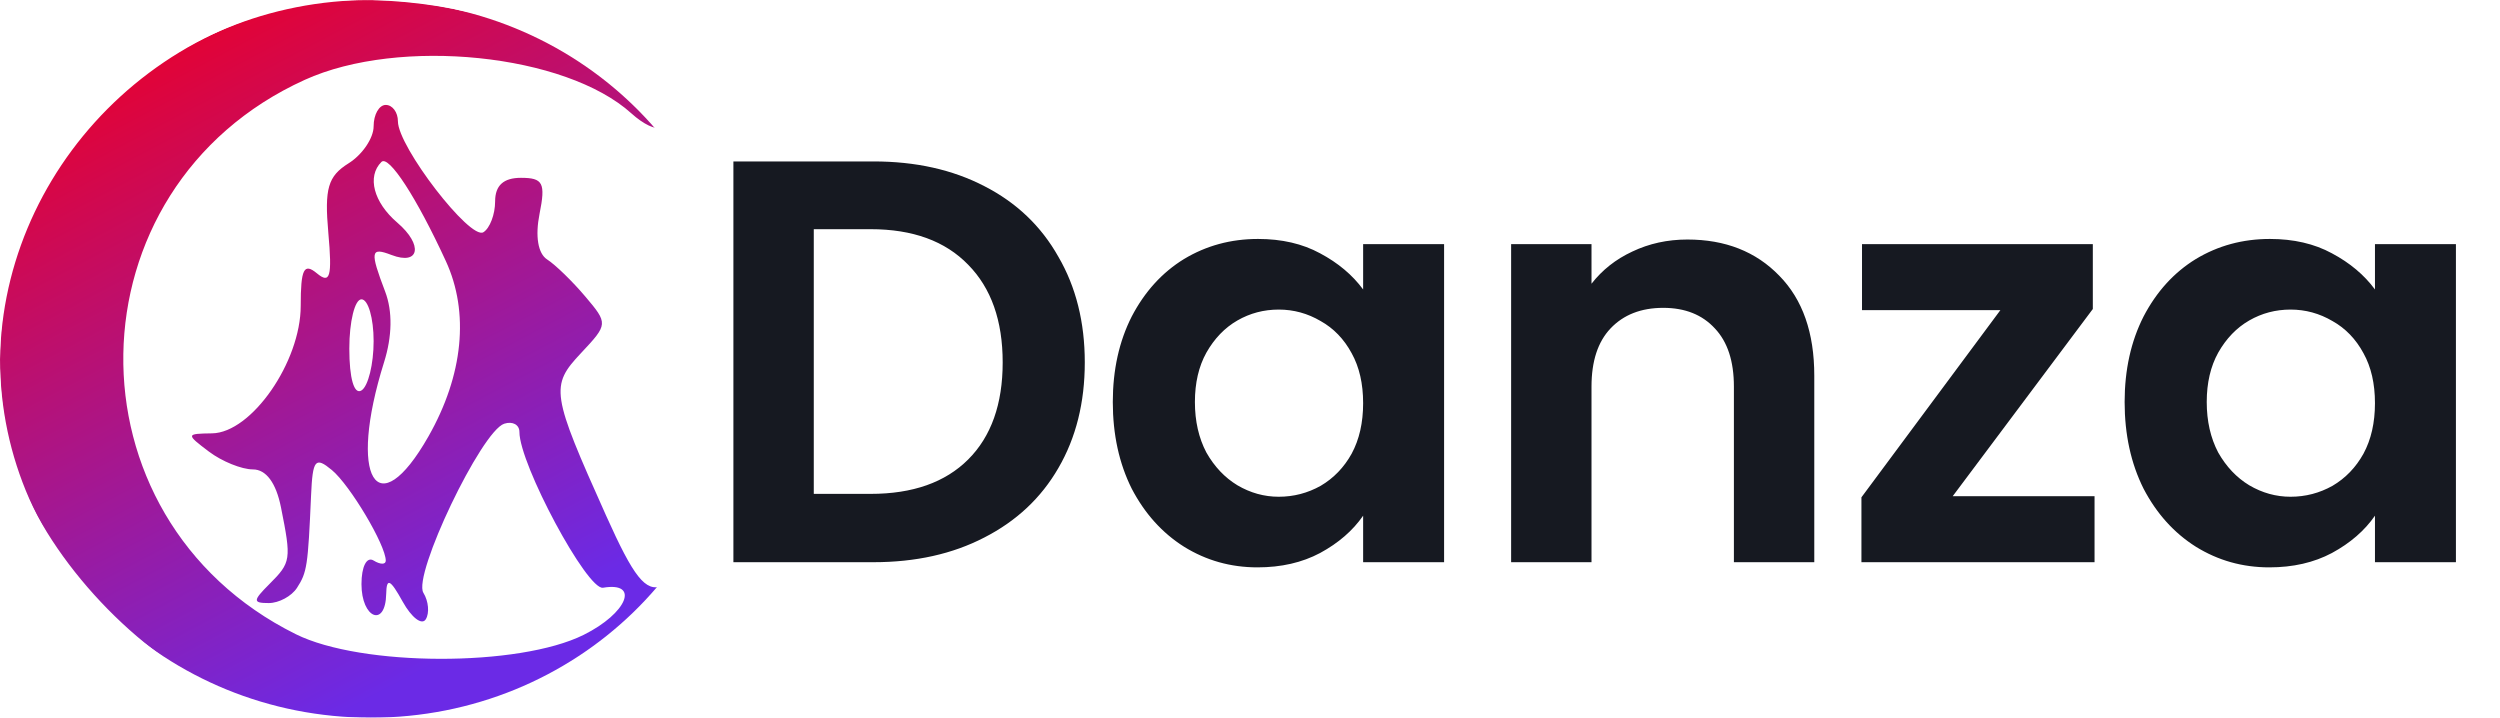
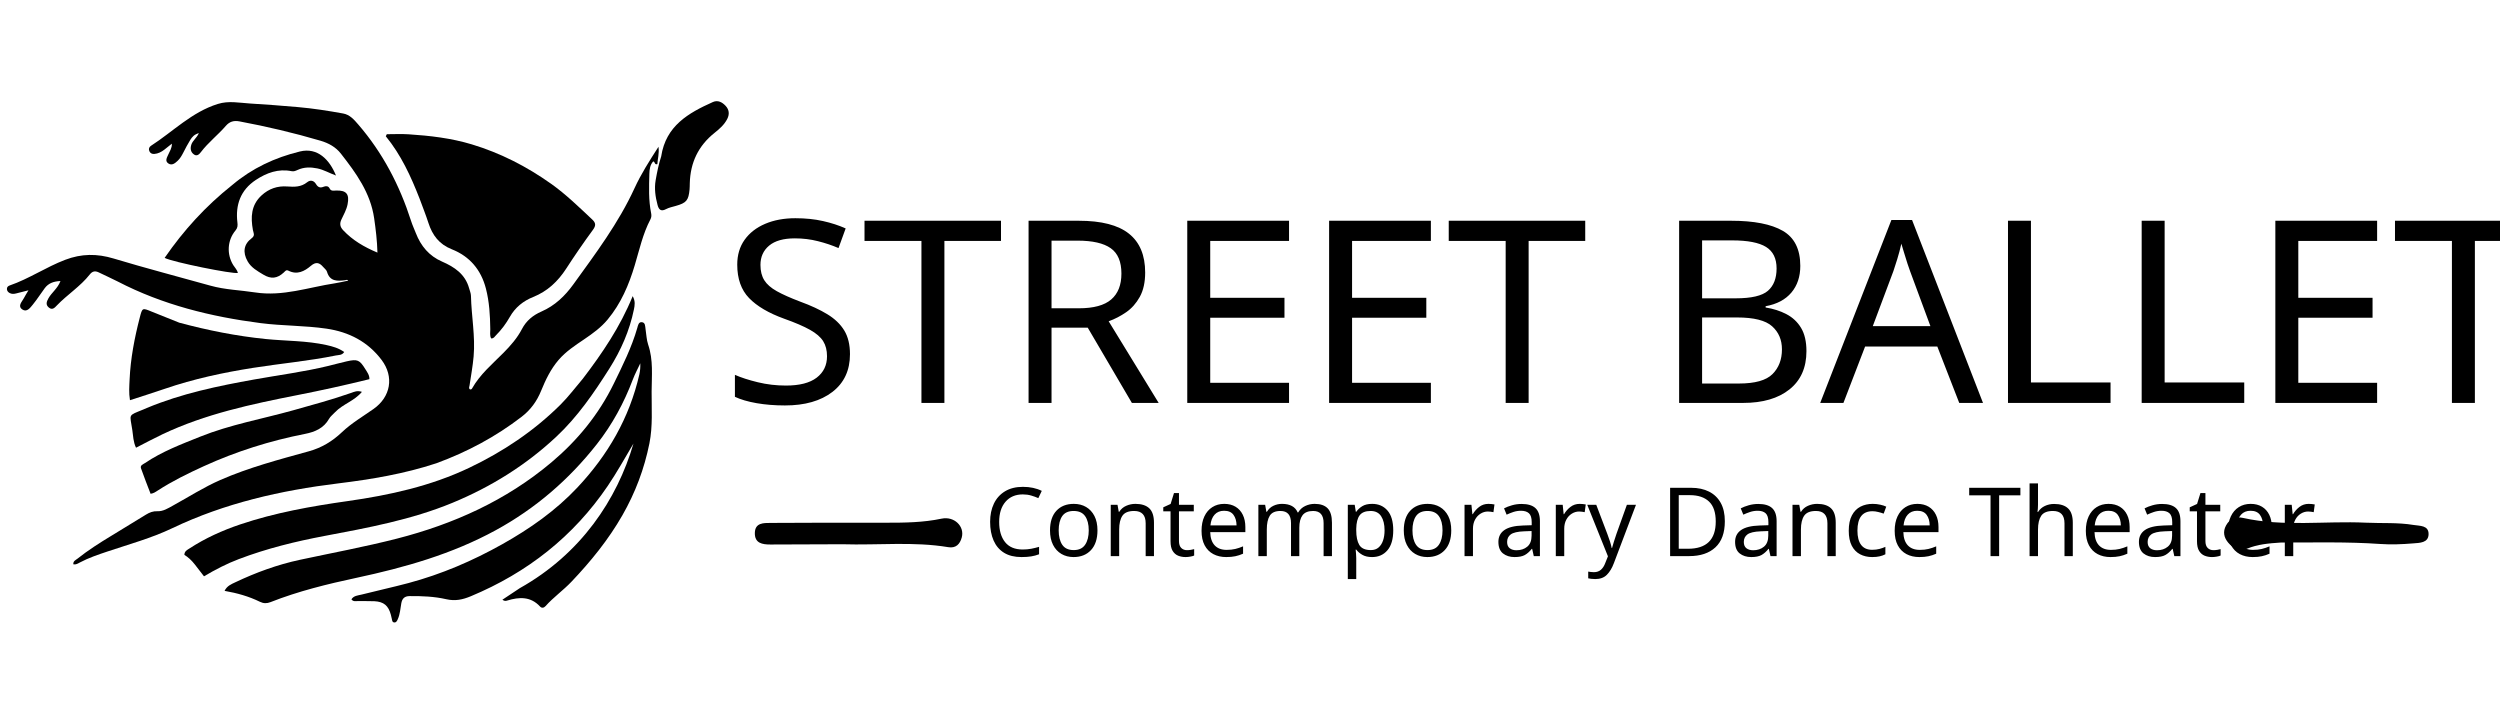
- <svg xmlns="http://www.w3.org/2000/svg" width="209" height="60" viewBox="0 0 209 60" fill="none">
-   <mask id="mask0_107_48" style="mask-type:alpha" maskUnits="userSpaceOnUse" x="0" y="0" width="62" height="60">
-     <ellipse cx="31" cy="30" rx="31" ry="30" fill="#D9D9D9" />
-   </mask>
-   <g mask="url(#mask0_107_48)">
-     <path fill-rule="evenodd" clip-rule="evenodd" d="M23.855 0.676C6.788 4.963 -3.579 22.201 1.142 38.442C3.188 45.477 10.114 53.496 17.413 57.279C21.81 59.557 23.919 59.973 31.235 59.999C38.239 60.023 40.762 59.588 44.605 57.691C49.414 55.318 58.613 47.891 55.363 49.005C53.955 49.489 52.99 48.275 50.669 43.103C46.074 32.86 45.984 32.274 48.573 29.518C50.843 27.101 50.847 27.052 48.922 24.779C47.854 23.517 46.422 22.126 45.74 21.69C44.975 21.198 44.733 19.745 45.105 17.881C45.623 15.295 45.402 14.866 43.55 14.866C42.091 14.866 41.392 15.505 41.392 16.838C41.392 17.922 40.95 19.082 40.411 19.415C39.304 20.099 33.266 12.262 33.266 10.143C33.266 9.388 32.809 8.772 32.25 8.772C31.692 8.772 31.235 9.576 31.235 10.559C31.235 11.542 30.292 12.934 29.14 13.654C27.416 14.731 27.117 15.758 27.449 19.47C27.777 23.141 27.601 23.769 26.497 22.853C25.407 21.948 25.14 22.48 25.14 25.564C25.14 30.261 21.024 36.181 17.725 36.228C15.542 36.26 15.536 36.294 17.463 37.752C18.547 38.572 20.204 39.243 21.145 39.243C22.248 39.243 23.081 40.37 23.49 42.417C24.366 46.797 24.333 47.015 22.529 48.82C21.131 50.218 21.123 50.416 22.469 50.416C23.313 50.416 24.375 49.845 24.827 49.146C25.668 47.847 25.746 47.335 26.006 41.404C26.137 38.416 26.359 38.147 27.747 39.299C29.268 40.562 32.25 45.575 32.25 46.87C32.25 47.21 31.793 47.206 31.235 46.861C30.659 46.504 30.219 47.359 30.219 48.832C30.219 51.702 32.229 52.501 32.286 49.654C32.314 48.269 32.619 48.411 33.665 50.299C34.404 51.632 35.271 52.295 35.594 51.774C35.916 51.253 35.827 50.257 35.397 49.561C34.485 48.086 40.241 36.041 42.154 35.422C42.852 35.196 43.423 35.505 43.423 36.109C43.423 38.806 49.087 49.361 50.414 49.135C53.522 48.608 52.428 51.27 48.795 53.074C43.371 55.77 30.212 55.739 24.731 53.019C5.157 43.308 5.602 15.7 25.478 6.675C33.403 3.077 47.287 4.504 52.788 9.482C53.789 10.388 54.847 10.892 55.137 10.6C55.96 9.777 48.987 4.81 43.776 2.504C38.363 0.11 29.388 -0.714 23.855 0.676ZM37.269 21.818C39.252 26.117 38.732 31.364 35.818 36.485C31.508 44.06 29.063 39.977 32.106 30.287C32.792 28.102 32.825 26.026 32.2 24.38C30.913 20.997 30.974 20.642 32.726 21.315C35.079 22.218 35.393 20.478 33.214 18.612C31.232 16.915 30.666 14.757 31.885 13.54C32.497 12.927 34.812 16.485 37.269 21.818ZM31.235 28.518C31.235 30.441 30.778 32.296 30.219 32.641C29.605 33.02 29.203 31.635 29.203 29.146C29.203 26.879 29.66 25.023 30.219 25.023C30.778 25.023 31.235 26.596 31.235 28.518Z" fill="url(#paint0_linear_107_48)" />
+ <svg xmlns="http://www.w3.org/2000/svg" width="100%" height="100%" viewBox="0 0 209 60" version="1.1" xml:space="preserve" style="fill-rule:evenodd;clip-rule:evenodd;stroke-linejoin:round;stroke-miterlimit:2;">
+   <g transform="matrix(0.102641,0,0,0.102641,-18.9321,-11.8746)">
+     <path d="M539.87,493.013C513.611,501.671 486.914,506.1 459.936,509.411C413.149,515.152 367.651,525.413 324.688,545.939C307.97,553.927 289.789,558.919 272.126,564.835C264.368,567.433 256.671,570.024 249.433,573.857C247.848,574.696 246.324,575.742 244.18,575.326C243.921,572.618 246.093,571.89 247.506,570.762C256.117,563.891 265.395,557.997 274.804,552.294C284.344,546.511 293.843,540.661 303.36,534.839C306.225,533.086 309.081,531.919 312.702,532.075C317.301,532.272 321.303,529.69 325.23,527.535C338.072,520.49 350.403,512.539 363.888,506.638C387.18,496.446 411.672,490.002 436.054,483.25C446.488,480.361 455.169,475.095 462.955,467.705C470.707,460.347 479.991,454.914 488.703,448.783C502.647,438.97 505.613,422.577 495.243,408.832C484.03,393.971 468.649,386.057 450.405,383.382C432.595,380.77 414.525,381.163 396.7,378.862C356.14,373.626 316.852,363.934 280.275,344.949C275.252,342.342 270.039,340.102 264.961,337.596C261.996,336.134 259.731,336.495 257.586,339.221C249.905,348.986 239.241,355.62 230.715,364.523C229.118,366.191 227.145,368.551 224.31,366.255C221.463,363.949 222.347,361.472 223.871,358.721C226.52,353.941 231.39,350.734 233.711,344.575C228.141,344.836 223.915,346.338 220.865,350.444C217.591,354.852 214.662,359.533 211.19,363.773C209.088,366.34 206.336,370.289 202.648,367.752C198.562,364.943 202.309,361.563 203.837,358.635C204.823,356.746 205.984,354.947 207.636,352.139C203.62,353.157 200.638,353.894 197.668,354.673C195.841,355.152 194.036,355.29 192.319,354.367C191.091,353.706 190.209,352.696 190.086,351.251C189.951,349.676 190.942,348.685 192.251,348.234C208.055,342.794 221.938,333.249 237.552,327.298C250.794,322.251 263.451,322.165 276.988,326.249C303.114,334.132 329.545,340.998 355.829,348.359C367.766,351.702 380.137,351.994 392.276,353.872C414.727,357.345 435.763,349.68 457.358,346.413C460.936,345.872 464.461,344.981 468.038,344.246C467.363,343.16 466.327,343.83 465.491,343.931C459.125,344.702 453.091,345.037 450.768,336.996C450.345,335.532 448.746,334.403 447.673,333.134C444.641,329.546 441.76,328.705 437.654,332.206C432.461,336.634 426.503,339.799 419.364,336.154C417.476,335.19 416.708,336.608 415.623,337.61C410.218,342.599 405.187,343.166 398.888,339.343C394.063,336.414 389.051,333.717 386.099,328.483C381.997,321.21 382.901,314.585 389.485,309.68C392.47,307.457 390.838,305.258 390.437,303.027C388.559,292.576 388.907,282.76 397.438,274.884C403.42,269.359 410.46,266.961 418.494,267.57C424.238,268.006 429.728,268.067 434.608,264.133C437.262,261.994 440.085,262.7 441.841,265.634C443.403,268.241 445.202,268.956 448.04,267.793C449.804,267.07 451.871,267.067 452.865,269.089C454.072,271.542 456.012,270.959 457.992,270.884C466.569,270.557 469.212,273.728 467.551,282.105C466.66,286.598 464.376,290.503 462.488,294.57C460.971,297.84 461.374,300.439 463.913,303.156C471.582,311.361 480.944,316.836 491.867,321.438C491.614,311.647 490.5,302.548 489.189,293.443C486.209,272.756 474.445,256.602 462.086,240.802C457.893,235.442 452.153,232.273 445.486,230.306C423.741,223.891 401.722,218.725 379.447,214.553C374.854,213.693 371.418,214.696 368.356,218.24C361.932,225.673 354.042,231.72 348.062,239.603C346.774,241.301 344.93,243.168 342.568,241.591C339.74,239.702 339.256,236.796 340.257,233.597C341.318,230.207 344.579,228.214 346.43,224.122C342.653,225.147 340.883,227.329 339.456,229.599C337.335,232.974 335.524,236.552 333.689,240.099C332.455,242.484 331.139,244.792 329.169,246.643C327.047,248.637 324.533,250.73 321.684,248.901C318.408,246.798 320.557,243.873 321.624,241.33C322.69,238.788 324.508,236.51 324.436,232.713C322.079,234.592 320.209,236.127 318.291,237.601C315.878,239.456 313.231,240.849 310.138,241.077C308.337,241.21 306.821,240.516 306.079,238.774C305.315,236.981 305.94,235.393 307.473,234.405C325.434,222.824 340.656,206.988 361.84,200.367C370.757,197.58 379.341,199.462 388.062,199.992C401.176,200.788 414.282,201.783 427.37,202.936C439.64,204.018 451.81,205.933 463.927,208.13C469.37,209.117 472.745,213.046 476.182,217.021C496.221,240.192 510.004,266.75 519.314,295.788C520.379,299.11 521.88,302.292 523.146,305.552C527.239,316.096 533.942,324.168 544.546,328.768C554.61,333.134 563.339,338.984 566.511,350.399C567.089,352.479 567.995,354.575 568.042,356.68C568.414,373.139 571.646,389.49 570.209,405.994C569.519,413.92 568.049,421.779 566.885,429.661C566.72,430.779 566.002,431.887 567.195,432.814C567.982,433.045 568.586,432.721 568.919,432.127C575.401,420.58 585.475,412.19 594.601,402.985C600.38,397.155 605.736,391.041 609.551,383.721C613.095,376.92 618.499,372.464 625.547,369.385C636.324,364.676 644.546,356.854 651.446,347.294C669.59,322.159 688.261,297.337 701.253,269C706.549,257.449 713.275,246.903 720.785,235.237C721.513,240.859 720.037,245.151 719.865,249.378C717.257,250.096 718.224,247.326 716.455,247.17C713.952,249.92 713.451,253.53 713.355,257.142C713.069,267.959 712.622,278.798 714.819,289.501C715.176,291.238 714.992,292.874 714.212,294.357C708.03,306.116 705.238,319.035 701.484,331.612C696.677,347.715 690.221,362.917 679.331,375.989C673.914,382.49 667.214,387.326 660.301,392.014C652.87,397.053 645.347,401.929 639.376,408.897C632.965,416.379 628.823,425.056 625.182,433.991C621.699,442.539 616.649,449.52 609.237,455.217C588.179,471.4 565.105,483.744 539.87,493.013Z" style="fill-rule:nonzero;" />
+     <path d="M607.812,594.744C657.681,566.775 687.03,522.538 700.404,476.965C693.318,488.874 686.938,500.437 679.51,511.388C651.463,552.742 613.896,582.136 567.955,601.314C561.276,604.102 555.235,605.424 547.851,603.729C538.177,601.507 528.096,601.109 518.072,601.202C513.906,601.241 512.029,603.217 511.317,606.994C510.489,611.395 510.333,615.951 508.403,620.103C507.844,621.307 507.286,622.725 505.687,622.674C503.922,622.617 503.859,621.052 503.582,619.757C503.338,618.617 503.09,617.476 502.785,616.351C500.782,608.947 497.016,605.758 489.372,605.377C484.884,605.153 480.376,605.374 475.88,605.262C474.168,605.219 472.183,605.897 470.684,603.846C472.572,600.772 475.987,600.723 478.835,599.996C491.578,596.745 504.449,593.985 517.15,590.581C543.988,583.388 569.337,572.535 593.558,558.937C616.045,546.312 636.937,531.689 654.711,512.782C679.525,486.385 697.104,456.112 705.202,420.614C705.859,417.736 706.068,414.757 705.96,411.607C703.909,416.02 701.575,420.325 699.858,424.864C692.676,443.844 683.143,461.468 670.576,477.452C647.843,506.362 620.608,529.857 588.249,547.537C552.625,567 514.195,577.883 474.825,586.315C451.068,591.404 427.455,597.177 404.768,606.117C401.786,607.292 399.112,607.287 396.16,605.84C387.172,601.433 377.595,598.72 367.356,596.948C369.35,592.846 372.892,591.487 376.042,589.988C392.934,581.951 410.426,575.582 428.761,571.642C455.115,565.981 481.665,561.076 507.758,554.391C553.917,542.563 596.711,523.304 633.498,492.349C654.743,474.472 672.067,453.336 684.337,428.232C691.579,413.414 698.944,398.671 703.53,382.733C704.092,380.779 704.526,377.823 707.232,378.101C710.164,378.402 709.869,381.452 710.234,383.672C710.935,387.926 711.001,392.39 712.376,396.409C716.66,408.921 715.265,421.78 715.189,434.523C715.106,448.625 716.21,462.768 713.393,476.809C709.229,497.566 701.886,517.04 691.372,535.397C679.956,555.331 665.597,573.006 649.839,589.562C643.201,596.536 635.212,602.148 628.765,609.378C627.472,610.827 625.708,611.196 624.361,609.738C616.654,601.392 607.413,601.843 597.656,604.809C596.563,605.141 595.398,605.504 593.643,604.159C598.395,600.995 602.948,597.964 607.812,594.744Z" style="fill-rule:nonzero;" />
+     <path d="M526.257,277.634C519.113,259.296 511.081,241.852 498.68,226.678C498.956,226.119 499.232,225.561 499.508,225.002C505.375,225.002 511.262,224.685 517.104,225.061C534.556,226.186 551.904,228.194 568.727,233.275C592.045,240.318 613.392,251.258 633.274,265.355C645.451,273.99 655.992,284.354 666.813,294.473C669.748,297.219 669.96,299.385 667.394,302.884C659.82,313.213 652.548,323.782 645.58,334.532C638.851,344.914 630.313,352.94 618.761,357.573C610.607,360.845 604.118,366.033 599.738,373.748C596.599,379.276 592.851,384.36 588.337,388.857C587.321,389.869 586.695,391.433 584.495,391.345C583.204,389.004 583.821,386.323 583.785,383.777C583.627,372.624 583.023,361.555 580.202,350.664C576.234,335.348 566.953,324.469 552.466,318.736C542.114,314.64 536.62,307.252 533.386,297.231C531.292,290.742 528.748,284.398 526.257,277.634Z" style="fill-rule:nonzero;" />
+     <path d="M659.15,424.157C675.106,403.266 689.587,381.877 699.763,356.897C702.086,361.038 701.443,364.435 700.773,367.711C697.224,385.049 690.188,401.015 680.778,415.875C668.2,435.736 654.945,455.101 637.623,471.325C612.761,494.613 584.332,512.266 552.947,525.238C519.487,539.069 484.07,545.551 448.759,552.222C424.979,556.715 401.612,562.471 378.97,571.068C369.16,574.793 359.881,579.588 350.595,585.101C348.039,581.792 345.624,578.65 343.191,575.521C340.734,572.363 337.876,569.613 334.607,567.586C334.73,564.578 336.903,563.621 338.63,562.493C351.533,554.064 365.528,547.732 380.035,542.844C408.509,533.251 437.975,528.024 467.686,523.809C501.739,518.978 535.247,511.624 566.545,496.742C594.112,483.634 619.272,466.804 641.001,445.244C647.48,438.815 652.97,431.39 659.15,424.157Z" style="fill-rule:nonzero;" />
+     <path d="M330.459,378.511C353.828,384.771 377.1,389.414 400.797,391.811C417.323,393.483 434.054,393.111 450.381,396.74C455.38,397.851 460.315,399.191 464.772,402.39C463.068,405.154 460.286,404.757 458.061,405.21C435.703,409.753 412.962,411.768 390.457,415.327C366.131,419.174 342.082,424.328 318.722,432.347C309.501,435.513 300.192,438.421 290.303,441.65C289.293,435.668 289.769,430.218 290.009,424.839C290.773,407.671 294.016,390.882 298.308,374.281C300.369,366.31 300.391,366.373 307.857,369.449C315.239,372.489 322.671,375.41 330.459,378.511Z" style="fill-rule:nonzero;" />
+     <path d="M304.068,447.982C332.419,436.171 361.915,430.09 391.572,424.763C411.673,421.153 431.957,418.56 451.836,413.736C456.849,412.519 461.821,411.128 466.852,409.999C475.603,408.036 477.337,408.756 482.02,416.371C483.538,418.84 485.455,421.25 485.326,424.522C465.816,429.336 446.374,433.611 426.805,437.468C389.25,444.87 351.773,452.825 316.847,469.369C309.658,472.774 302.653,476.568 295.228,480.353C292.955,475.566 292.904,470.691 292.228,466.054C290.239,452.407 288.194,454.59 301.424,449.126C302.193,448.809 302.948,448.456 304.068,447.982Z" style="fill-rule:nonzero;" />
+     <path d="M457.392,451.386C455.559,453.342 453.581,454.828 452.466,456.801C448.118,464.497 441.002,467.494 432.885,469.092C404.367,474.703 376.79,483.375 350.364,495.442C337.519,501.308 324.796,507.532 312.895,515.249C311.234,516.327 309.612,517.533 307.108,517.883C304.483,510.979 301.717,504.106 299.291,497.116C298.423,494.613 301.027,493.867 302.611,492.796C316.508,483.398 332.038,477.564 347.511,471.35C372.064,461.491 398.008,456.93 423.286,449.865C439.149,445.431 455.032,441.114 470.587,435.662C472.963,434.83 475.432,433.54 479.225,434.86C473.013,442.348 463.736,444.755 457.392,451.386Z" style="fill-rule:nonzero;" />
+     <path d="M373.495,266.471C389.858,252.649 408.271,244.07 428.751,239.064C443.104,235.557 452.913,245.778 458.099,258.657C452.626,256.649 448.074,253.905 442.903,252.855C437.345,251.727 432.009,251.707 426.796,254.126C425.274,254.832 423.748,255.48 421.998,255.123C411.115,252.9 401.5,256.496 392.734,262.307C380.395,270.485 376.073,282.526 377.821,296.926C378.118,299.371 378.028,301.32 376.295,303.362C369.573,311.285 368.964,322.853 374.454,331.649C375.748,333.721 377.626,335.479 378.229,337.981C374.606,339.163 324.795,329.109 318.54,325.724C333.966,303.315 351.99,283.553 373.495,266.471Z" style="fill-rule:nonzero;" />
+     <path d="M722.999,243.024C726.794,218.159 745.18,207.712 765.08,198.803C769.14,196.985 772.658,198.936 775.405,201.851C778.296,204.917 778.787,208.572 776.834,212.47C774.445,217.236 770.503,220.672 766.498,223.854C753.211,234.409 746.716,248.157 746.276,264.959C746.232,266.625 746.245,268.297 746.094,269.954C745.276,278.912 743.515,280.963 734.853,283.413C732.132,284.183 729.269,284.766 726.809,286.071C722.586,288.311 720.95,286.134 720.018,282.623C718.255,275.983 717.265,269.286 718.489,262.37C719.622,255.967 720.865,249.607 722.999,243.024Z" style="fill-rule:nonzero;" />
  </g>
-   <path d="M73.024 13.496C76.544 13.496 79.632 14.184 82.288 15.56C84.976 16.936 87.04 18.904 88.48 21.464C89.952 23.992 90.688 26.936 90.688 30.296C90.688 33.656 89.952 36.6 88.48 39.128C87.04 41.624 84.976 43.56 82.288 44.936C79.632 46.312 76.544 47 73.024 47H61.312V13.496H73.024ZM72.784 41.288C76.304 41.288 79.024 40.328 80.944 38.408C82.864 36.488 83.824 33.784 83.824 30.296C83.824 26.808 82.864 24.088 80.944 22.136C79.024 20.152 76.304 19.16 72.784 19.16H68.032V41.288H72.784ZM93.03 33.608C93.03 30.92 93.558 28.536 94.614 26.456C95.702 24.376 97.158 22.776 98.982 21.656C100.838 20.536 102.902 19.976 105.174 19.976C107.158 19.976 108.886 20.376 110.358 21.176C111.862 21.976 113.062 22.984 113.958 24.2V20.408H120.726V47H113.958V43.112C113.094 44.36 111.894 45.4 110.358 46.232C108.854 47.032 107.11 47.432 105.126 47.432C102.886 47.432 100.838 46.856 98.982 45.704C97.158 44.552 95.702 42.936 94.614 40.856C93.558 38.744 93.03 36.328 93.03 33.608ZM113.958 33.704C113.958 32.072 113.638 30.68 112.998 29.528C112.358 28.344 111.494 27.448 110.406 26.84C109.318 26.2 108.15 25.88 106.902 25.88C105.654 25.88 104.502 26.184 103.446 26.792C102.39 27.4 101.526 28.296 100.854 29.48C100.214 30.632 99.894 32.008 99.894 33.608C99.894 35.208 100.214 36.616 100.854 37.832C101.526 39.016 102.39 39.928 103.446 40.568C104.534 41.208 105.686 41.528 106.902 41.528C108.15 41.528 109.318 41.224 110.406 40.616C111.494 39.976 112.358 39.08 112.998 37.928C113.638 36.744 113.958 35.336 113.958 33.704ZM141.066 20.024C144.234 20.024 146.794 21.032 148.746 23.048C150.698 25.032 151.674 27.816 151.674 31.4V47H144.954V32.312C144.954 30.2 144.426 28.584 143.37 27.464C142.314 26.312 140.874 25.736 139.05 25.736C137.194 25.736 135.722 26.312 134.634 27.464C133.578 28.584 133.05 30.2 133.05 32.312V47H126.33V20.408H133.05V23.72C133.946 22.568 135.082 21.672 136.458 21.032C137.866 20.36 139.402 20.024 141.066 20.024ZM163.248 41.48H175.104V47H155.616V41.576L167.232 25.928H155.664V20.408H174.96V25.832L163.248 41.48ZM177.619 33.608C177.619 30.92 178.147 28.536 179.203 26.456C180.291 24.376 181.747 22.776 183.571 21.656C185.427 20.536 187.491 19.976 189.763 19.976C191.747 19.976 193.475 20.376 194.947 21.176C196.451 21.976 197.651 22.984 198.547 24.2V20.408H205.315V47H198.547V43.112C197.683 44.36 196.483 45.4 194.947 46.232C193.443 47.032 191.699 47.432 189.715 47.432C187.475 47.432 185.427 46.856 183.571 45.704C181.747 44.552 180.291 42.936 179.203 40.856C178.147 38.744 177.619 36.328 177.619 33.608ZM198.547 33.704C198.547 32.072 198.227 30.68 197.587 29.528C196.947 28.344 196.083 27.448 194.995 26.84C193.907 26.2 192.739 25.88 191.491 25.88C190.243 25.88 189.091 26.184 188.035 26.792C186.979 27.4 186.115 28.296 185.443 29.48C184.803 30.632 184.483 32.008 184.483 33.608C184.483 35.208 184.803 36.616 185.443 37.832C186.115 39.016 186.979 39.928 188.035 40.568C189.123 41.208 190.275 41.528 191.491 41.528C192.739 41.528 193.907 41.224 194.995 40.616C196.083 39.976 196.947 39.08 197.587 37.928C198.227 36.744 198.547 35.336 198.547 33.704Z" fill="#161921" />
-   <defs>
-     <linearGradient id="paint0_linear_107_48" x1="-1.25714e-07" y1="7.11" x2="28.021" y2="60" gradientUnits="userSpaceOnUse">
-       <stop stop-color="#EB0029" />
-       <stop offset="1" stop-color="#6B2AE6" />
-     </linearGradient>
-   </defs>
+   <g transform="matrix(0.222168,0,0,0.222168,19.7577,-125.34)">
+     <g transform="matrix(1,0,0,1,4,0)">
+       <path d="M224,768.963C214.668,768.999 205.837,769.041 197.005,769.063C193.963,769.071 191.023,768.627 191.109,764.693C191.193,760.831 194.434,760.96 197.009,760.94C211.505,760.832 226.003,760.852 240.5,760.864C247.497,760.869 254.455,760.793 261.372,759.334C266.131,758.33 270.1,762.223 268.974,766.395C268.299,768.893 266.801,770.549 263.902,770.065C250.818,767.882 237.632,769.38 224,768.963Z" style="fill-rule:nonzero;" />
+     </g>
+     <g transform="matrix(1,0,0,1,7,0)">
+       <path d="M762.283,768.325C757.665,768.621 753.564,768.998 749.63,770.631C746.821,771.796 744.4,770.598 742.537,768.382C740.905,766.44 740.428,764.261 741.704,761.905C743.092,759.344 745.418,758.458 748.048,759.047C763.372,762.483 778.906,760.118 794.325,760.85C800.304,761.134 806.319,760.716 812.262,761.705C814.619,762.097 817.972,761.787 817.923,765.183C817.874,768.51 814.48,768.44 812.147,768.636C808.014,768.982 803.82,769.152 799.689,768.862C787.38,768.001 775.065,768.323 762.283,768.325Z" style="fill-rule:nonzero;" />
+     </g>
+     <g transform="matrix(1,0,0,1,-166.842,34.3174)">
+       <text x="349.562px" y="681.464px" style="font-family:'Optima-Regular', 'Optima';font-size:96px;">STREET BALLET</text>
+     </g>
+     <g transform="matrix(1,0,0,1,-123.932,-31.3039)">
+       <text x="405.37px" y="804.732px" style="font-family:'Optima-Regular', 'Optima';font-size:36px;">Contemporary Dance Theater</text>
+     </g>
+   </g>
</svg>
